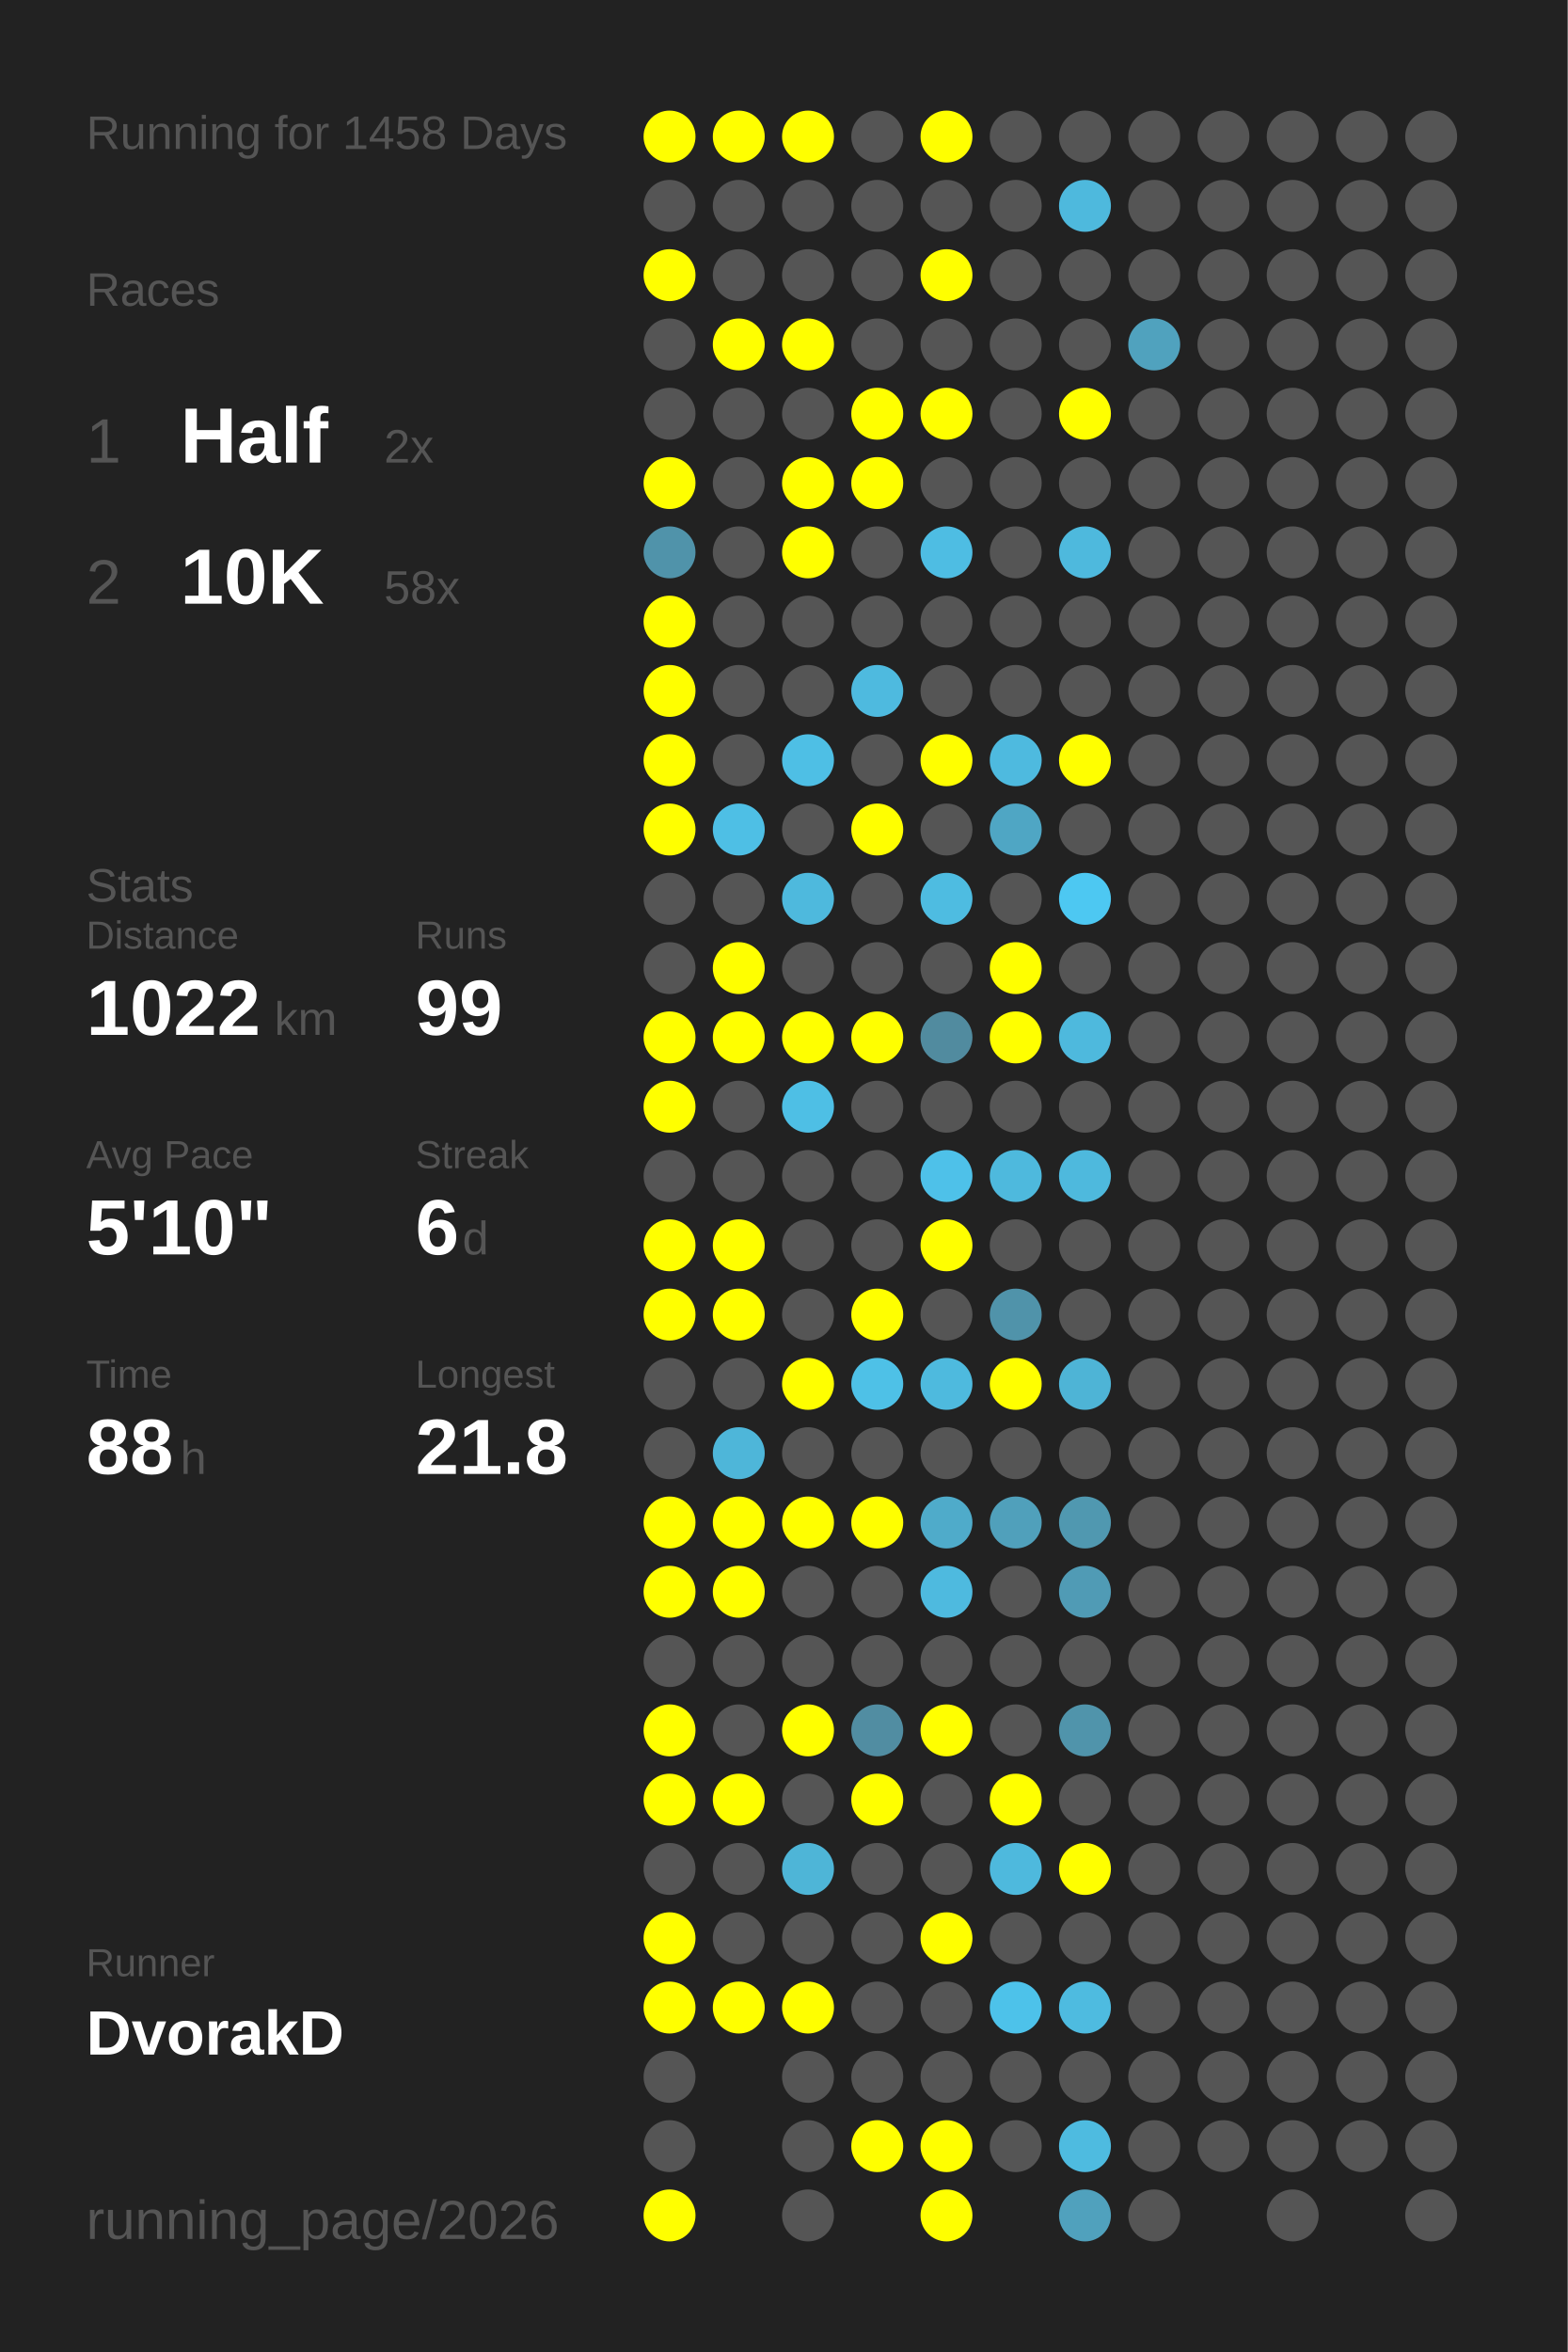
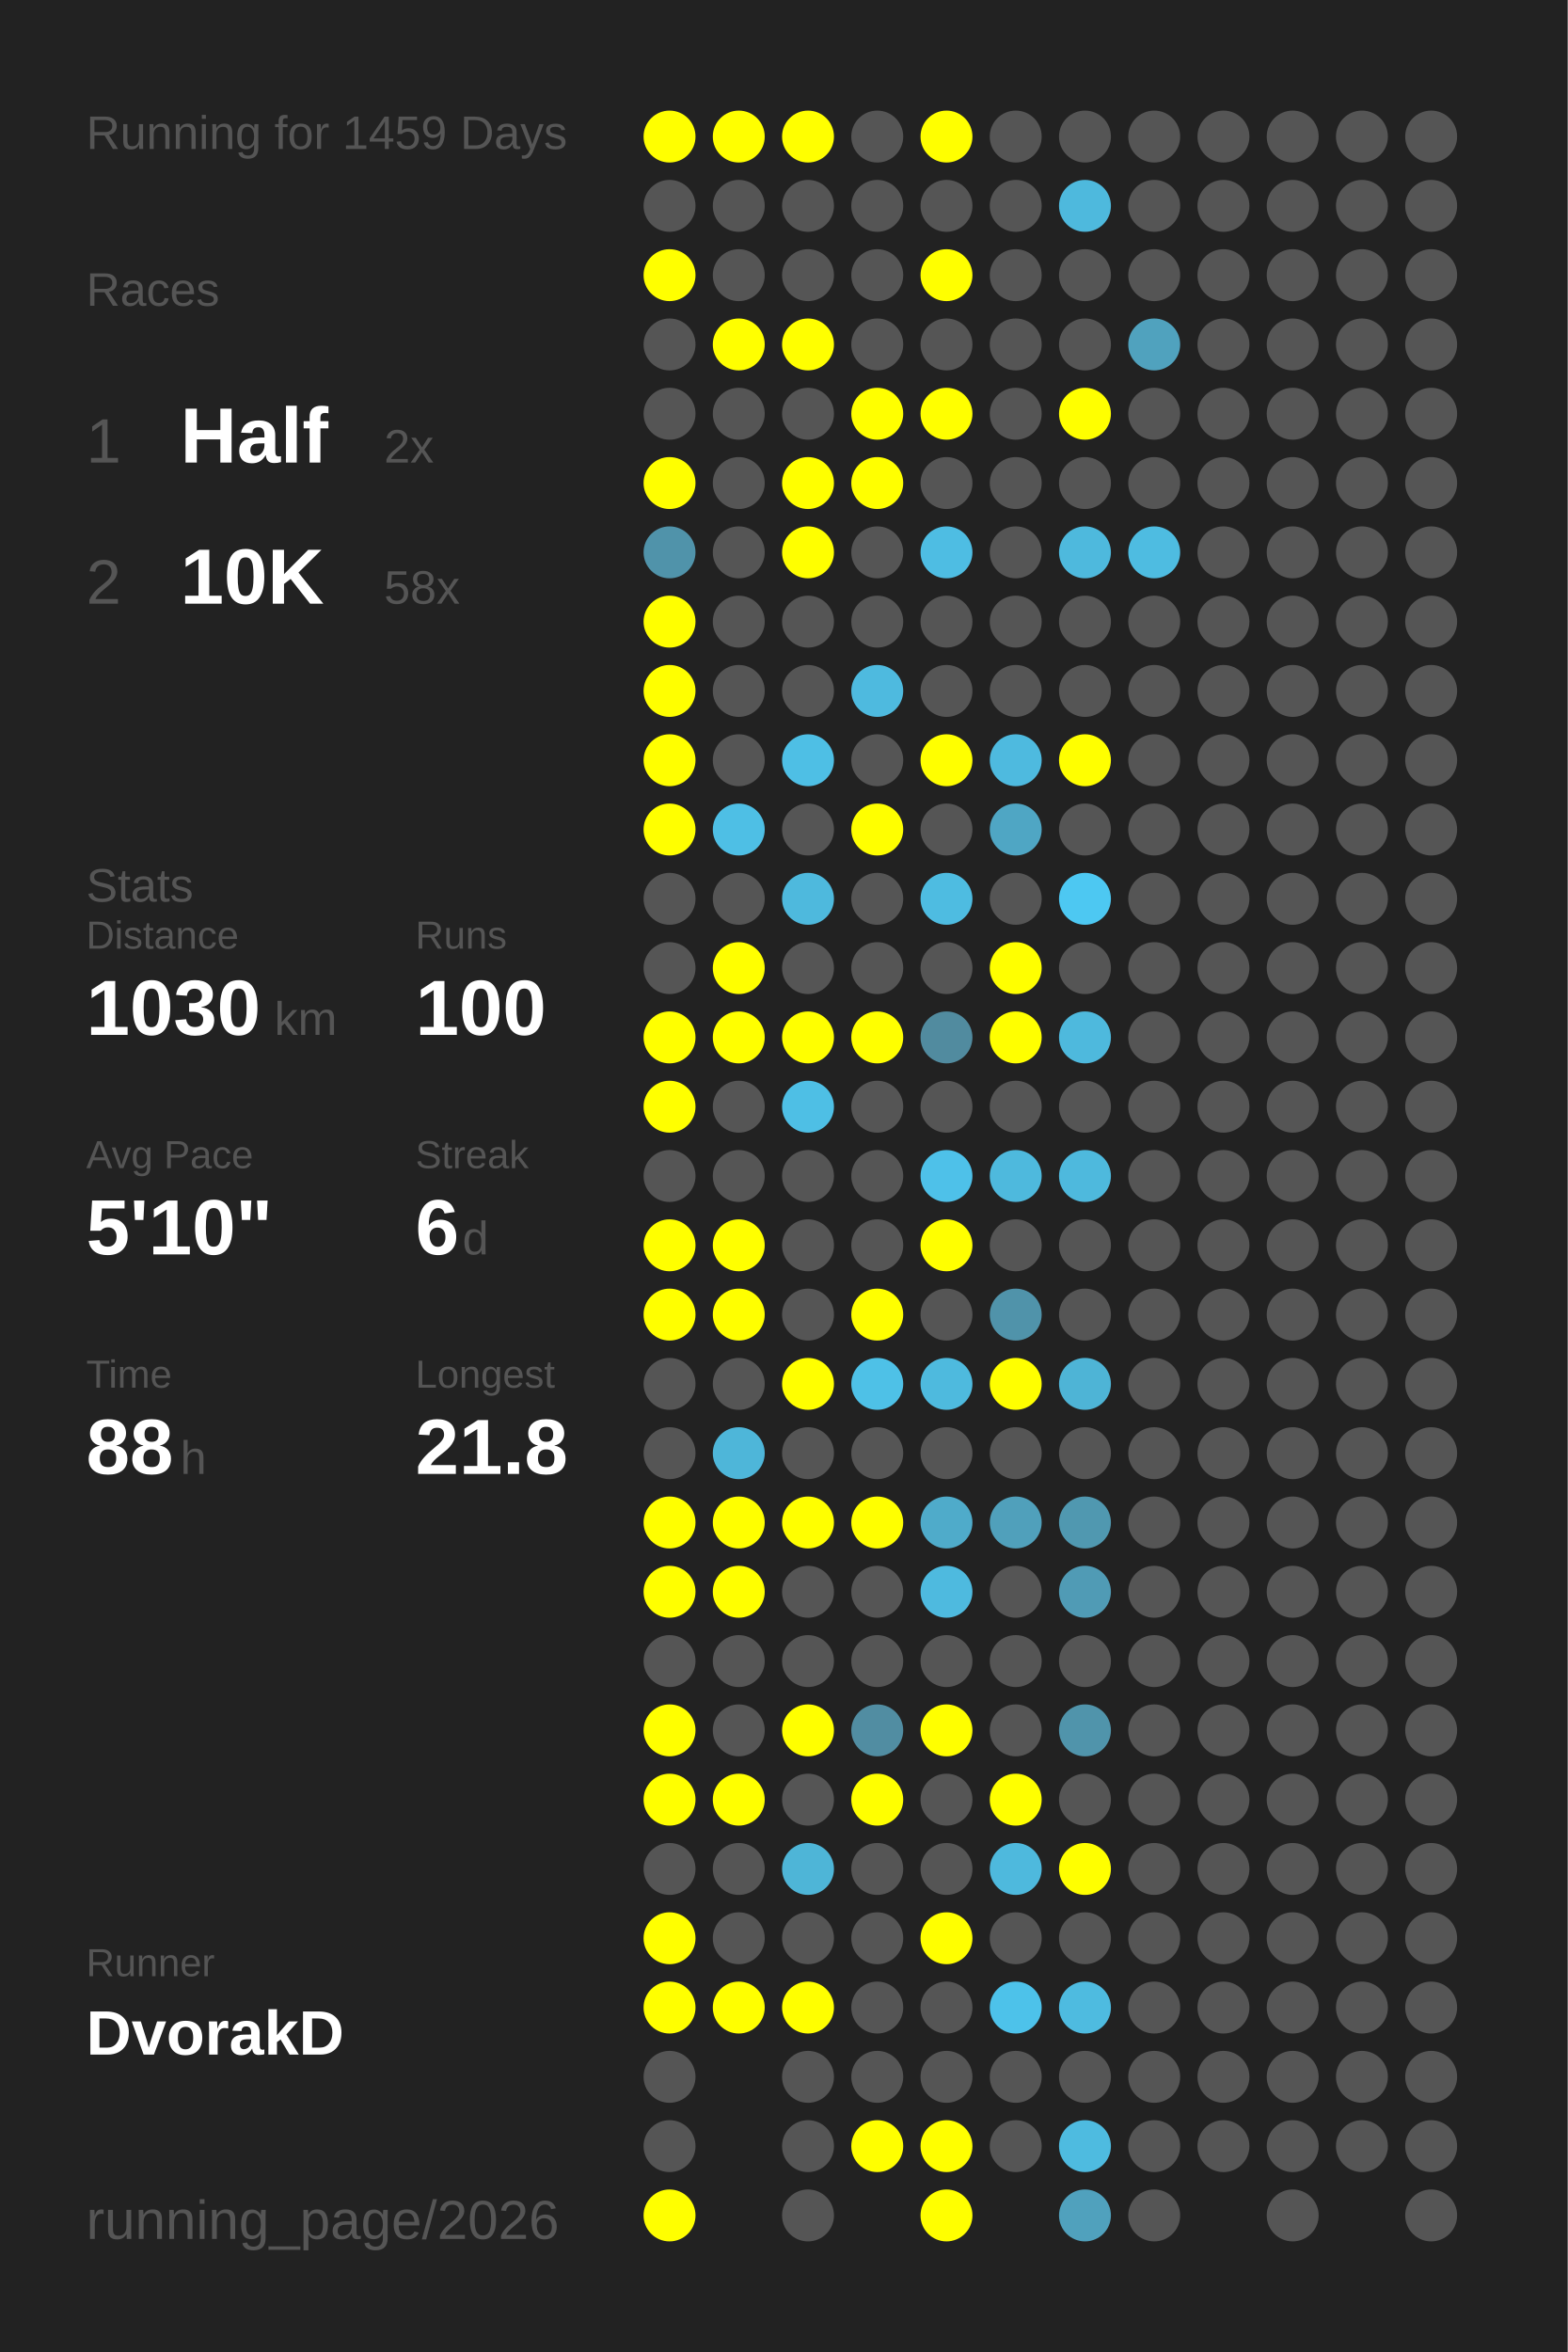
<svg xmlns="http://www.w3.org/2000/svg" baseProfile="full" height="300mm" version="1.1" viewBox="0,0,200,300" width="200mm">
  <defs />
  <rect fill="#222222" height="300" width="200" x="0" y="0" />
-   <text fill="#555555" style="font-size:6px; font-family:Arial;" x="11" y="19">Running for 1458 Days</text>
+   <text fill="#555555" style="font-size:6px; font-family:Arial;" x="11" y="19">Running for 1459 Days</text>
  <text fill="#555555" style="font-size:6px; font-family:Arial;" x="11" y="39">Races</text>
  <text fill="#555555" style="font-size:8px; font-family:Arial;" x="11" y="59">1</text>
  <text fill="#FFFFFF" style="font-size:10px; font-family:Arial; font-weight:bold;" x="23" y="59">Half</text>
  <text fill="#555555" style="font-size:6px; font-family:Arial;" x="49" y="59">2x</text>
  <text fill="#555555" style="font-size:8px; font-family:Arial;" x="11" y="77">2</text>
  <text fill="#FFFFFF" style="font-size:10px; font-family:Arial; font-weight:bold;" x="23" y="77">10K</text>
  <text fill="#555555" style="font-size:6px; font-family:Arial;" x="49" y="77">58x</text>
  <text fill="#555555" style="font-size:6px; font-family:Arial;" x="11" y="115">Stats</text>
  <text fill="#555555" style="font-size:5px; font-family:Arial;" x="11" y="121">Distance</text>
-   <text fill="#FFFFFF" style="font-size:10px; font-family:Arial; font-weight:bold;" x="11" y="132">1022</text>
+   <text fill="#FFFFFF" style="font-size:10px; font-family:Arial; font-weight:bold;" x="11" y="132">1030</text>
  <text fill="#555555" style="font-size:6px; font-family:Arial;" x="35" y="132">km</text>
  <text fill="#555555" style="font-size:5px; font-family:Arial;" x="53" y="121">Runs</text>
-   <text fill="#FFFFFF" style="font-size:10px; font-family:Arial; font-weight:bold;" x="53" y="132">99</text>
+   <text fill="#FFFFFF" style="font-size:10px; font-family:Arial; font-weight:bold;" x="53" y="132">100</text>
  <text fill="#555555" style="font-size:5px; font-family:Arial;" x="11" y="149">Avg Pace</text>
  <text fill="#FFFFFF" style="font-size:10px; font-family:Arial; font-weight:bold;" x="11" y="160">5'10"</text>
  <text fill="#555555" style="font-size:5px; font-family:Arial;" x="53" y="149">Streak</text>
  <text fill="#FFFFFF" style="font-size:10px; font-family:Arial; font-weight:bold;" x="53" y="160">6</text>
  <text fill="#555555" style="font-size:6px; font-family:Arial;" x="59" y="160">d</text>
  <text fill="#555555" style="font-size:5px; font-family:Arial;" x="11" y="177">Time</text>
  <text fill="#FFFFFF" style="font-size:10px; font-family:Arial; font-weight:bold;" x="11" y="188">88</text>
  <text fill="#555555" style="font-size:6px; font-family:Arial;" x="23" y="188">h</text>
  <text fill="#555555" style="font-size:5px; font-family:Arial;" x="53" y="177">Longest</text>
  <text fill="#FFFFFF" style="font-size:10px; font-family:Arial; font-weight:bold;" x="53" y="188">21.8</text>
  <text fill="#555555" style="font-size:5px; font-family:Arial;" x="11" y="252.065">Runner</text>
  <text fill="#FFFFFF" style="font-size:8px; font-family:Arial; font-weight:bold;" x="11" y="262.065">DvorakD</text>
  <text fill="#555555" style="font-size:7px; font-family:Arial;" x="11" y="285.581">running_page/2026</text>
  <circle cx="85.417" cy="17.419" fill="#FFFF00" r="3.312" />
  <circle cx="85.417" cy="26.258" fill="#555555" r="3.312" />
  <circle cx="85.417" cy="35.097" fill="#FFFF00" r="3.312" />
  <circle cx="85.417" cy="43.935" fill="#555555" r="3.312" />
  <circle cx="85.417" cy="52.774" fill="#555555" r="3.312" />
  <circle cx="85.417" cy="61.613" fill="#FFFF00" r="3.312" />
  <circle cx="85.417" cy="70.452" fill="#5093aa" r="3.312" />
  <circle cx="85.417" cy="79.29" fill="#FFFF00" r="3.312" />
  <circle cx="85.417" cy="88.129" fill="#FFFF00" r="3.312" />
  <circle cx="85.417" cy="96.968" fill="#FFFF00" r="3.312" />
  <circle cx="85.417" cy="105.806" fill="#FFFF00" r="3.312" />
  <circle cx="85.417" cy="114.645" fill="#555555" r="3.312" />
  <circle cx="85.417" cy="123.484" fill="#555555" r="3.312" />
  <circle cx="85.417" cy="132.323" fill="#FFFF00" r="3.312" />
  <circle cx="85.417" cy="141.161" fill="#FFFF00" r="3.312" />
  <circle cx="85.417" cy="150" fill="#555555" r="3.312" />
  <circle cx="85.417" cy="158.839" fill="#FFFF00" r="3.312" />
  <circle cx="85.417" cy="167.677" fill="#FFFF00" r="3.312" />
  <circle cx="85.417" cy="176.516" fill="#555555" r="3.312" />
  <circle cx="85.417" cy="185.355" fill="#555555" r="3.312" />
  <circle cx="85.417" cy="194.194" fill="#FFFF00" r="3.312" />
  <circle cx="85.417" cy="203.032" fill="#FFFF00" r="3.312" />
  <circle cx="85.417" cy="211.871" fill="#555555" r="3.312" />
  <circle cx="85.417" cy="220.71" fill="#FFFF00" r="3.312" />
  <circle cx="85.417" cy="229.548" fill="#FFFF00" r="3.312" />
  <circle cx="85.417" cy="238.387" fill="#555555" r="3.312" />
  <circle cx="85.417" cy="247.226" fill="#FFFF00" r="3.312" />
  <circle cx="85.417" cy="256.065" fill="#FFFF00" r="3.312" />
  <circle cx="85.417" cy="264.903" fill="#555555" r="3.312" />
  <circle cx="85.417" cy="273.742" fill="#555555" r="3.312" />
  <circle cx="85.417" cy="282.581" fill="#FFFF00" r="3.312" />
  <circle cx="94.25" cy="17.419" fill="#FFFF00" r="3.312" />
  <circle cx="94.25" cy="26.258" fill="#555555" r="3.312" />
  <circle cx="94.25" cy="35.097" fill="#555555" r="3.312" />
  <circle cx="94.25" cy="43.935" fill="#FFFF00" r="3.312" />
  <circle cx="94.25" cy="52.774" fill="#555555" r="3.312" />
  <circle cx="94.25" cy="61.613" fill="#555555" r="3.312" />
  <circle cx="94.25" cy="70.452" fill="#555555" r="3.312" />
  <circle cx="94.25" cy="79.29" fill="#555555" r="3.312" />
  <circle cx="94.25" cy="88.129" fill="#555555" r="3.312" />
  <circle cx="94.25" cy="96.968" fill="#555555" r="3.312" />
  <circle cx="94.25" cy="105.806" fill="#4ebfe5" r="3.312" />
  <circle cx="94.25" cy="114.645" fill="#555555" r="3.312" />
  <circle cx="94.25" cy="123.484" fill="#FFFF00" r="3.312" />
  <circle cx="94.25" cy="132.323" fill="#FFFF00" r="3.312" />
  <circle cx="94.25" cy="141.161" fill="#555555" r="3.312" />
  <circle cx="94.25" cy="150" fill="#555555" r="3.312" />
  <circle cx="94.25" cy="158.839" fill="#FFFF00" r="3.312" />
  <circle cx="94.25" cy="167.677" fill="#FFFF00" r="3.312" />
  <circle cx="94.25" cy="176.516" fill="#555555" r="3.312" />
  <circle cx="94.25" cy="185.355" fill="#4eb6d9" r="3.312" />
  <circle cx="94.25" cy="194.194" fill="#FFFF00" r="3.312" />
  <circle cx="94.25" cy="203.032" fill="#FFFF00" r="3.312" />
  <circle cx="94.25" cy="211.871" fill="#555555" r="3.312" />
  <circle cx="94.25" cy="220.71" fill="#555555" r="3.312" />
  <circle cx="94.25" cy="229.548" fill="#FFFF00" r="3.312" />
  <circle cx="94.25" cy="238.387" fill="#555555" r="3.312" />
  <circle cx="94.25" cy="247.226" fill="#555555" r="3.312" />
  <circle cx="94.25" cy="256.065" fill="#FFFF00" r="3.312" />
  <circle cx="103.083" cy="17.419" fill="#FFFF00" r="3.312" />
  <circle cx="103.083" cy="26.258" fill="#555555" r="3.312" />
  <circle cx="103.083" cy="35.097" fill="#555555" r="3.312" />
  <circle cx="103.083" cy="43.935" fill="#FFFF00" r="3.312" />
  <circle cx="103.083" cy="52.774" fill="#555555" r="3.312" />
  <circle cx="103.083" cy="61.613" fill="#FFFF00" r="3.312" />
  <circle cx="103.083" cy="70.452" fill="#FFFF00" r="3.312" />
  <circle cx="103.083" cy="79.29" fill="#555555" r="3.312" />
  <circle cx="103.083" cy="88.129" fill="#555555" r="3.312" />
  <circle cx="103.083" cy="96.968" fill="#4ebfe5" r="3.312" />
  <circle cx="103.083" cy="105.806" fill="#555555" r="3.312" />
  <circle cx="103.083" cy="114.645" fill="#4eb9dd" r="3.312" />
  <circle cx="103.083" cy="123.484" fill="#555555" r="3.312" />
  <circle cx="103.083" cy="132.323" fill="#FFFF00" r="3.312" />
  <circle cx="103.083" cy="141.161" fill="#4ebfe5" r="3.312" />
  <circle cx="103.083" cy="150" fill="#555555" r="3.312" />
  <circle cx="103.083" cy="158.839" fill="#555555" r="3.312" />
  <circle cx="103.083" cy="167.677" fill="#555555" r="3.312" />
  <circle cx="103.083" cy="176.516" fill="#FFFF00" r="3.312" />
  <circle cx="103.083" cy="185.355" fill="#555555" r="3.312" />
  <circle cx="103.083" cy="194.194" fill="#FFFF00" r="3.312" />
  <circle cx="103.083" cy="203.032" fill="#555555" r="3.312" />
  <circle cx="103.083" cy="211.871" fill="#555555" r="3.312" />
  <circle cx="103.083" cy="220.71" fill="#FFFF00" r="3.312" />
  <circle cx="103.083" cy="229.548" fill="#555555" r="3.312" />
  <circle cx="103.083" cy="238.387" fill="#4eb5d7" r="3.312" />
  <circle cx="103.083" cy="247.226" fill="#555555" r="3.312" />
  <circle cx="103.083" cy="256.065" fill="#FFFF00" r="3.312" />
  <circle cx="103.083" cy="264.903" fill="#555555" r="3.312" />
  <circle cx="103.083" cy="273.742" fill="#555555" r="3.312" />
  <circle cx="103.083" cy="282.581" fill="#555555" r="3.312" />
  <circle cx="111.917" cy="17.419" fill="#555555" r="3.312" />
  <circle cx="111.917" cy="26.258" fill="#555555" r="3.312" />
  <circle cx="111.917" cy="35.097" fill="#555555" r="3.312" />
  <circle cx="111.917" cy="43.935" fill="#555555" r="3.312" />
  <circle cx="111.917" cy="52.774" fill="#FFFF00" r="3.312" />
  <circle cx="111.917" cy="61.613" fill="#FFFF00" r="3.312" />
  <circle cx="111.917" cy="70.452" fill="#555555" r="3.312" />
  <circle cx="111.917" cy="79.29" fill="#555555" r="3.312" />
  <circle cx="111.917" cy="88.129" fill="#4ebadf" r="3.312" />
  <circle cx="111.917" cy="96.968" fill="#555555" r="3.312" />
  <circle cx="111.917" cy="105.806" fill="#FFFF00" r="3.312" />
  <circle cx="111.917" cy="114.645" fill="#555555" r="3.312" />
  <circle cx="111.917" cy="123.484" fill="#555555" r="3.312" />
  <circle cx="111.917" cy="132.323" fill="#FFFF00" r="3.312" />
  <circle cx="111.917" cy="141.161" fill="#555555" r="3.312" />
  <circle cx="111.917" cy="150" fill="#555555" r="3.312" />
  <circle cx="111.917" cy="158.839" fill="#555555" r="3.312" />
  <circle cx="111.917" cy="167.677" fill="#FFFF00" r="3.312" />
  <circle cx="111.917" cy="176.516" fill="#4ec1e7" r="3.312" />
  <circle cx="111.917" cy="185.355" fill="#555555" r="3.312" />
  <circle cx="111.917" cy="194.194" fill="#FFFF00" r="3.312" />
  <circle cx="111.917" cy="203.032" fill="#555555" r="3.312" />
  <circle cx="111.917" cy="211.871" fill="#555555" r="3.312" />
  <circle cx="111.917" cy="220.71" fill="#518da2" r="3.312" />
  <circle cx="111.917" cy="229.548" fill="#FFFF00" r="3.312" />
  <circle cx="111.917" cy="238.387" fill="#555555" r="3.312" />
  <circle cx="111.917" cy="247.226" fill="#555555" r="3.312" />
  <circle cx="111.917" cy="256.065" fill="#555555" r="3.312" />
  <circle cx="111.917" cy="264.903" fill="#555555" r="3.312" />
  <circle cx="111.917" cy="273.742" fill="#FFFF00" r="3.312" />
  <circle cx="120.75" cy="17.419" fill="#FFFF00" r="3.312" />
  <circle cx="120.75" cy="26.258" fill="#555555" r="3.312" />
  <circle cx="120.75" cy="35.097" fill="#FFFF00" r="3.312" />
  <circle cx="120.75" cy="43.935" fill="#555555" r="3.312" />
  <circle cx="120.75" cy="52.774" fill="#FFFF00" r="3.312" />
  <circle cx="120.75" cy="61.613" fill="#555555" r="3.312" />
  <circle cx="120.75" cy="70.452" fill="#4ebde3" r="3.312" />
  <circle cx="120.75" cy="79.29" fill="#555555" r="3.312" />
  <circle cx="120.75" cy="88.129" fill="#555555" r="3.312" />
  <circle cx="120.75" cy="96.968" fill="#FFFF00" r="3.312" />
  <circle cx="120.75" cy="105.806" fill="#555555" r="3.312" />
  <circle cx="120.75" cy="114.645" fill="#4ebce1" r="3.312" />
  <circle cx="120.75" cy="123.484" fill="#555555" r="3.312" />
  <circle cx="120.75" cy="132.323" fill="#518b9f" r="3.312" />
  <circle cx="120.75" cy="141.161" fill="#555555" r="3.312" />
  <circle cx="120.75" cy="150" fill="#4ec1e9" r="3.312" />
  <circle cx="120.75" cy="158.839" fill="#FFFF00" r="3.312" />
  <circle cx="120.75" cy="167.677" fill="#555555" r="3.312" />
  <circle cx="120.75" cy="176.516" fill="#4ebade" r="3.312" />
  <circle cx="120.75" cy="185.355" fill="#555555" r="3.312" />
  <circle cx="120.75" cy="194.194" fill="#4fabca" r="3.312" />
  <circle cx="120.75" cy="203.032" fill="#4ebadf" r="3.312" />
  <circle cx="120.75" cy="211.871" fill="#555555" r="3.312" />
  <circle cx="120.75" cy="220.71" fill="#FFFF00" r="3.312" />
  <circle cx="120.75" cy="229.548" fill="#555555" r="3.312" />
  <circle cx="120.75" cy="238.387" fill="#555555" r="3.312" />
  <circle cx="120.75" cy="247.226" fill="#FFFF00" r="3.312" />
  <circle cx="120.75" cy="256.065" fill="#555555" r="3.312" />
  <circle cx="120.75" cy="264.903" fill="#555555" r="3.312" />
  <circle cx="120.75" cy="273.742" fill="#FFFF00" r="3.312" />
  <circle cx="120.75" cy="282.581" fill="#FFFF00" r="3.312" />
  <circle cx="129.583" cy="17.419" fill="#555555" r="3.312" />
  <circle cx="129.583" cy="26.258" fill="#555555" r="3.312" />
  <circle cx="129.583" cy="35.097" fill="#555555" r="3.312" />
  <circle cx="129.583" cy="43.935" fill="#555555" r="3.312" />
  <circle cx="129.583" cy="52.774" fill="#555555" r="3.312" />
  <circle cx="129.583" cy="61.613" fill="#555555" r="3.312" />
  <circle cx="129.583" cy="70.452" fill="#555555" r="3.312" />
  <circle cx="129.583" cy="79.29" fill="#555555" r="3.312" />
  <circle cx="129.583" cy="88.129" fill="#555555" r="3.312" />
  <circle cx="129.583" cy="96.968" fill="#4ebadf" r="3.312" />
  <circle cx="129.583" cy="105.806" fill="#4fa6c4" r="3.312" />
  <circle cx="129.583" cy="114.645" fill="#555555" r="3.312" />
  <circle cx="129.583" cy="123.484" fill="#FFFF00" r="3.312" />
  <circle cx="129.583" cy="132.323" fill="#FFFF00" r="3.312" />
  <circle cx="129.583" cy="141.161" fill="#555555" r="3.312" />
  <circle cx="129.583" cy="150" fill="#4eb9dd" r="3.312" />
  <circle cx="129.583" cy="158.839" fill="#555555" r="3.312" />
  <circle cx="129.583" cy="167.677" fill="#5093aa" r="3.312" />
  <circle cx="129.583" cy="176.516" fill="#FFFF00" r="3.312" />
  <circle cx="129.583" cy="185.355" fill="#555555" r="3.312" />
  <circle cx="129.583" cy="194.194" fill="#50a0bb" r="3.312" />
  <circle cx="129.583" cy="203.032" fill="#555555" r="3.312" />
  <circle cx="129.583" cy="211.871" fill="#555555" r="3.312" />
  <circle cx="129.583" cy="220.71" fill="#555555" r="3.312" />
  <circle cx="129.583" cy="229.548" fill="#FFFF00" r="3.312" />
  <circle cx="129.583" cy="238.387" fill="#4eb9dd" r="3.312" />
  <circle cx="129.583" cy="247.226" fill="#555555" r="3.312" />
  <circle cx="129.583" cy="256.065" fill="#4dc2ea" r="3.312" />
  <circle cx="129.583" cy="264.903" fill="#555555" r="3.312" />
  <circle cx="129.583" cy="273.742" fill="#555555" r="3.312" />
  <circle cx="138.417" cy="17.419" fill="#555555" r="3.312" />
  <circle cx="138.417" cy="26.258" fill="#4eb9dd" r="3.312" />
  <circle cx="138.417" cy="35.097" fill="#555555" r="3.312" />
  <circle cx="138.417" cy="43.935" fill="#555555" r="3.312" />
  <circle cx="138.417" cy="52.774" fill="#FFFF00" r="3.312" />
  <circle cx="138.417" cy="61.613" fill="#555555" r="3.312" />
  <circle cx="138.417" cy="70.452" fill="#4eb9dd" r="3.312" />
  <circle cx="138.417" cy="79.29" fill="#555555" r="3.312" />
  <circle cx="138.417" cy="88.129" fill="#555555" r="3.312" />
  <circle cx="138.417" cy="96.968" fill="#FFFF00" r="3.312" />
  <circle cx="138.417" cy="105.806" fill="#555555" r="3.312" />
  <circle cx="138.417" cy="114.645" fill="#4dc8f2" r="3.312" />
  <circle cx="138.417" cy="123.484" fill="#555555" r="3.312" />
  <circle cx="138.417" cy="132.323" fill="#4eb9dd" r="3.312" />
  <circle cx="138.417" cy="141.161" fill="#555555" r="3.312" />
  <circle cx="138.417" cy="150" fill="#4eb9dd" r="3.312" />
  <circle cx="138.417" cy="158.839" fill="#555555" r="3.312" />
  <circle cx="138.417" cy="167.677" fill="#555555" r="3.312" />
  <circle cx="138.417" cy="176.516" fill="#4eb4d6" r="3.312" />
  <circle cx="138.417" cy="185.355" fill="#555555" r="3.312" />
  <circle cx="138.417" cy="194.194" fill="#5098b0" r="3.312" />
  <circle cx="138.417" cy="203.032" fill="#509bb5" r="3.312" />
  <circle cx="138.417" cy="211.871" fill="#555555" r="3.312" />
  <circle cx="138.417" cy="220.71" fill="#5094ab" r="3.312" />
  <circle cx="138.417" cy="229.548" fill="#555555" r="3.312" />
  <circle cx="138.417" cy="238.387" fill="#FFFF00" r="3.312" />
  <circle cx="138.417" cy="247.226" fill="#555555" r="3.312" />
  <circle cx="138.417" cy="256.065" fill="#4ebbe0" r="3.312" />
  <circle cx="138.417" cy="264.903" fill="#555555" r="3.312" />
  <circle cx="138.417" cy="273.742" fill="#4ebbe0" r="3.312" />
  <circle cx="138.417" cy="282.581" fill="#50a1bd" r="3.312" />
  <circle cx="147.25" cy="17.419" fill="#555555" r="3.312" />
  <circle cx="147.25" cy="26.258" fill="#555555" r="3.312" />
  <circle cx="147.25" cy="35.097" fill="#555555" r="3.312" />
  <circle cx="147.25" cy="43.935" fill="#50a2be" r="3.312" />
  <circle cx="147.25" cy="52.774" fill="#555555" r="3.312" />
  <circle cx="147.25" cy="61.613" fill="#555555" r="3.312" />
-   <circle cx="147.25" cy="70.452" fill="#555555" r="3.312" />
+   <circle cx="147.25" cy="70.452" fill="#4ebce1" r="3.312" />
  <circle cx="147.25" cy="79.29" fill="#555555" r="3.312" />
  <circle cx="147.25" cy="88.129" fill="#555555" r="3.312" />
  <circle cx="147.25" cy="96.968" fill="#555555" r="3.312" />
  <circle cx="147.25" cy="105.806" fill="#555555" r="3.312" />
  <circle cx="147.25" cy="114.645" fill="#555555" r="3.312" />
  <circle cx="147.25" cy="123.484" fill="#555555" r="3.312" />
  <circle cx="147.25" cy="132.323" fill="#555555" r="3.312" />
  <circle cx="147.25" cy="141.161" fill="#555555" r="3.312" />
  <circle cx="147.25" cy="150" fill="#555555" r="3.312" />
  <circle cx="147.25" cy="158.839" fill="#555555" r="3.312" />
  <circle cx="147.25" cy="167.677" fill="#555555" r="3.312" />
  <circle cx="147.25" cy="176.516" fill="#555555" r="3.312" />
  <circle cx="147.25" cy="185.355" fill="#555555" r="3.312" />
  <circle cx="147.25" cy="194.194" fill="#555555" r="3.312" />
  <circle cx="147.25" cy="203.032" fill="#555555" r="3.312" />
  <circle cx="147.25" cy="211.871" fill="#555555" r="3.312" />
  <circle cx="147.25" cy="220.71" fill="#555555" r="3.312" />
  <circle cx="147.25" cy="229.548" fill="#555555" r="3.312" />
  <circle cx="147.25" cy="238.387" fill="#555555" r="3.312" />
  <circle cx="147.25" cy="247.226" fill="#555555" r="3.312" />
  <circle cx="147.25" cy="256.065" fill="#555555" r="3.312" />
  <circle cx="147.25" cy="264.903" fill="#555555" r="3.312" />
  <circle cx="147.25" cy="273.742" fill="#555555" r="3.312" />
  <circle cx="147.25" cy="282.581" fill="#555555" r="3.312" />
  <circle cx="156.083" cy="17.419" fill="#555555" r="3.312" />
  <circle cx="156.083" cy="26.258" fill="#555555" r="3.312" />
  <circle cx="156.083" cy="35.097" fill="#555555" r="3.312" />
  <circle cx="156.083" cy="43.935" fill="#555555" r="3.312" />
  <circle cx="156.083" cy="52.774" fill="#555555" r="3.312" />
  <circle cx="156.083" cy="61.613" fill="#555555" r="3.312" />
  <circle cx="156.083" cy="70.452" fill="#555555" r="3.312" />
  <circle cx="156.083" cy="79.29" fill="#555555" r="3.312" />
  <circle cx="156.083" cy="88.129" fill="#555555" r="3.312" />
  <circle cx="156.083" cy="96.968" fill="#555555" r="3.312" />
  <circle cx="156.083" cy="105.806" fill="#555555" r="3.312" />
  <circle cx="156.083" cy="114.645" fill="#555555" r="3.312" />
  <circle cx="156.083" cy="123.484" fill="#555555" r="3.312" />
  <circle cx="156.083" cy="132.323" fill="#555555" r="3.312" />
  <circle cx="156.083" cy="141.161" fill="#555555" r="3.312" />
  <circle cx="156.083" cy="150" fill="#555555" r="3.312" />
  <circle cx="156.083" cy="158.839" fill="#555555" r="3.312" />
  <circle cx="156.083" cy="167.677" fill="#555555" r="3.312" />
  <circle cx="156.083" cy="176.516" fill="#555555" r="3.312" />
  <circle cx="156.083" cy="185.355" fill="#555555" r="3.312" />
  <circle cx="156.083" cy="194.194" fill="#555555" r="3.312" />
  <circle cx="156.083" cy="203.032" fill="#555555" r="3.312" />
  <circle cx="156.083" cy="211.871" fill="#555555" r="3.312" />
  <circle cx="156.083" cy="220.71" fill="#555555" r="3.312" />
  <circle cx="156.083" cy="229.548" fill="#555555" r="3.312" />
  <circle cx="156.083" cy="238.387" fill="#555555" r="3.312" />
  <circle cx="156.083" cy="247.226" fill="#555555" r="3.312" />
  <circle cx="156.083" cy="256.065" fill="#555555" r="3.312" />
  <circle cx="156.083" cy="264.903" fill="#555555" r="3.312" />
  <circle cx="156.083" cy="273.742" fill="#555555" r="3.312" />
  <circle cx="164.917" cy="17.419" fill="#555555" r="3.312" />
  <circle cx="164.917" cy="26.258" fill="#555555" r="3.312" />
  <circle cx="164.917" cy="35.097" fill="#555555" r="3.312" />
  <circle cx="164.917" cy="43.935" fill="#555555" r="3.312" />
  <circle cx="164.917" cy="52.774" fill="#555555" r="3.312" />
  <circle cx="164.917" cy="61.613" fill="#555555" r="3.312" />
  <circle cx="164.917" cy="70.452" fill="#555555" r="3.312" />
  <circle cx="164.917" cy="79.29" fill="#555555" r="3.312" />
  <circle cx="164.917" cy="88.129" fill="#555555" r="3.312" />
  <circle cx="164.917" cy="96.968" fill="#555555" r="3.312" />
  <circle cx="164.917" cy="105.806" fill="#555555" r="3.312" />
  <circle cx="164.917" cy="114.645" fill="#555555" r="3.312" />
  <circle cx="164.917" cy="123.484" fill="#555555" r="3.312" />
  <circle cx="164.917" cy="132.323" fill="#555555" r="3.312" />
  <circle cx="164.917" cy="141.161" fill="#555555" r="3.312" />
  <circle cx="164.917" cy="150" fill="#555555" r="3.312" />
  <circle cx="164.917" cy="158.839" fill="#555555" r="3.312" />
  <circle cx="164.917" cy="167.677" fill="#555555" r="3.312" />
  <circle cx="164.917" cy="176.516" fill="#555555" r="3.312" />
  <circle cx="164.917" cy="185.355" fill="#555555" r="3.312" />
  <circle cx="164.917" cy="194.194" fill="#555555" r="3.312" />
  <circle cx="164.917" cy="203.032" fill="#555555" r="3.312" />
  <circle cx="164.917" cy="211.871" fill="#555555" r="3.312" />
  <circle cx="164.917" cy="220.71" fill="#555555" r="3.312" />
  <circle cx="164.917" cy="229.548" fill="#555555" r="3.312" />
  <circle cx="164.917" cy="238.387" fill="#555555" r="3.312" />
  <circle cx="164.917" cy="247.226" fill="#555555" r="3.312" />
  <circle cx="164.917" cy="256.065" fill="#555555" r="3.312" />
  <circle cx="164.917" cy="264.903" fill="#555555" r="3.312" />
  <circle cx="164.917" cy="273.742" fill="#555555" r="3.312" />
  <circle cx="164.917" cy="282.581" fill="#555555" r="3.312" />
  <circle cx="173.75" cy="17.419" fill="#555555" r="3.312" />
  <circle cx="173.75" cy="26.258" fill="#555555" r="3.312" />
  <circle cx="173.75" cy="35.097" fill="#555555" r="3.312" />
  <circle cx="173.75" cy="43.935" fill="#555555" r="3.312" />
  <circle cx="173.75" cy="52.774" fill="#555555" r="3.312" />
  <circle cx="173.75" cy="61.613" fill="#555555" r="3.312" />
  <circle cx="173.75" cy="70.452" fill="#555555" r="3.312" />
  <circle cx="173.75" cy="79.29" fill="#555555" r="3.312" />
  <circle cx="173.75" cy="88.129" fill="#555555" r="3.312" />
  <circle cx="173.75" cy="96.968" fill="#555555" r="3.312" />
  <circle cx="173.75" cy="105.806" fill="#555555" r="3.312" />
  <circle cx="173.75" cy="114.645" fill="#555555" r="3.312" />
  <circle cx="173.75" cy="123.484" fill="#555555" r="3.312" />
  <circle cx="173.75" cy="132.323" fill="#555555" r="3.312" />
  <circle cx="173.75" cy="141.161" fill="#555555" r="3.312" />
  <circle cx="173.75" cy="150" fill="#555555" r="3.312" />
  <circle cx="173.75" cy="158.839" fill="#555555" r="3.312" />
  <circle cx="173.75" cy="167.677" fill="#555555" r="3.312" />
  <circle cx="173.75" cy="176.516" fill="#555555" r="3.312" />
  <circle cx="173.75" cy="185.355" fill="#555555" r="3.312" />
  <circle cx="173.75" cy="194.194" fill="#555555" r="3.312" />
  <circle cx="173.75" cy="203.032" fill="#555555" r="3.312" />
  <circle cx="173.75" cy="211.871" fill="#555555" r="3.312" />
  <circle cx="173.75" cy="220.71" fill="#555555" r="3.312" />
  <circle cx="173.75" cy="229.548" fill="#555555" r="3.312" />
  <circle cx="173.75" cy="238.387" fill="#555555" r="3.312" />
  <circle cx="173.75" cy="247.226" fill="#555555" r="3.312" />
  <circle cx="173.75" cy="256.065" fill="#555555" r="3.312" />
  <circle cx="173.75" cy="264.903" fill="#555555" r="3.312" />
  <circle cx="173.75" cy="273.742" fill="#555555" r="3.312" />
  <circle cx="182.583" cy="17.419" fill="#555555" r="3.312" />
  <circle cx="182.583" cy="26.258" fill="#555555" r="3.312" />
  <circle cx="182.583" cy="35.097" fill="#555555" r="3.312" />
  <circle cx="182.583" cy="43.935" fill="#555555" r="3.312" />
  <circle cx="182.583" cy="52.774" fill="#555555" r="3.312" />
  <circle cx="182.583" cy="61.613" fill="#555555" r="3.312" />
  <circle cx="182.583" cy="70.452" fill="#555555" r="3.312" />
  <circle cx="182.583" cy="79.29" fill="#555555" r="3.312" />
  <circle cx="182.583" cy="88.129" fill="#555555" r="3.312" />
  <circle cx="182.583" cy="96.968" fill="#555555" r="3.312" />
  <circle cx="182.583" cy="105.806" fill="#555555" r="3.312" />
  <circle cx="182.583" cy="114.645" fill="#555555" r="3.312" />
  <circle cx="182.583" cy="123.484" fill="#555555" r="3.312" />
  <circle cx="182.583" cy="132.323" fill="#555555" r="3.312" />
  <circle cx="182.583" cy="141.161" fill="#555555" r="3.312" />
  <circle cx="182.583" cy="150" fill="#555555" r="3.312" />
  <circle cx="182.583" cy="158.839" fill="#555555" r="3.312" />
  <circle cx="182.583" cy="167.677" fill="#555555" r="3.312" />
  <circle cx="182.583" cy="176.516" fill="#555555" r="3.312" />
  <circle cx="182.583" cy="185.355" fill="#555555" r="3.312" />
  <circle cx="182.583" cy="194.194" fill="#555555" r="3.312" />
  <circle cx="182.583" cy="203.032" fill="#555555" r="3.312" />
  <circle cx="182.583" cy="211.871" fill="#555555" r="3.312" />
  <circle cx="182.583" cy="220.71" fill="#555555" r="3.312" />
  <circle cx="182.583" cy="229.548" fill="#555555" r="3.312" />
  <circle cx="182.583" cy="238.387" fill="#555555" r="3.312" />
  <circle cx="182.583" cy="247.226" fill="#555555" r="3.312" />
  <circle cx="182.583" cy="256.065" fill="#555555" r="3.312" />
  <circle cx="182.583" cy="264.903" fill="#555555" r="3.312" />
  <circle cx="182.583" cy="273.742" fill="#555555" r="3.312" />
  <circle cx="182.583" cy="282.581" fill="#555555" r="3.312" />
</svg>
